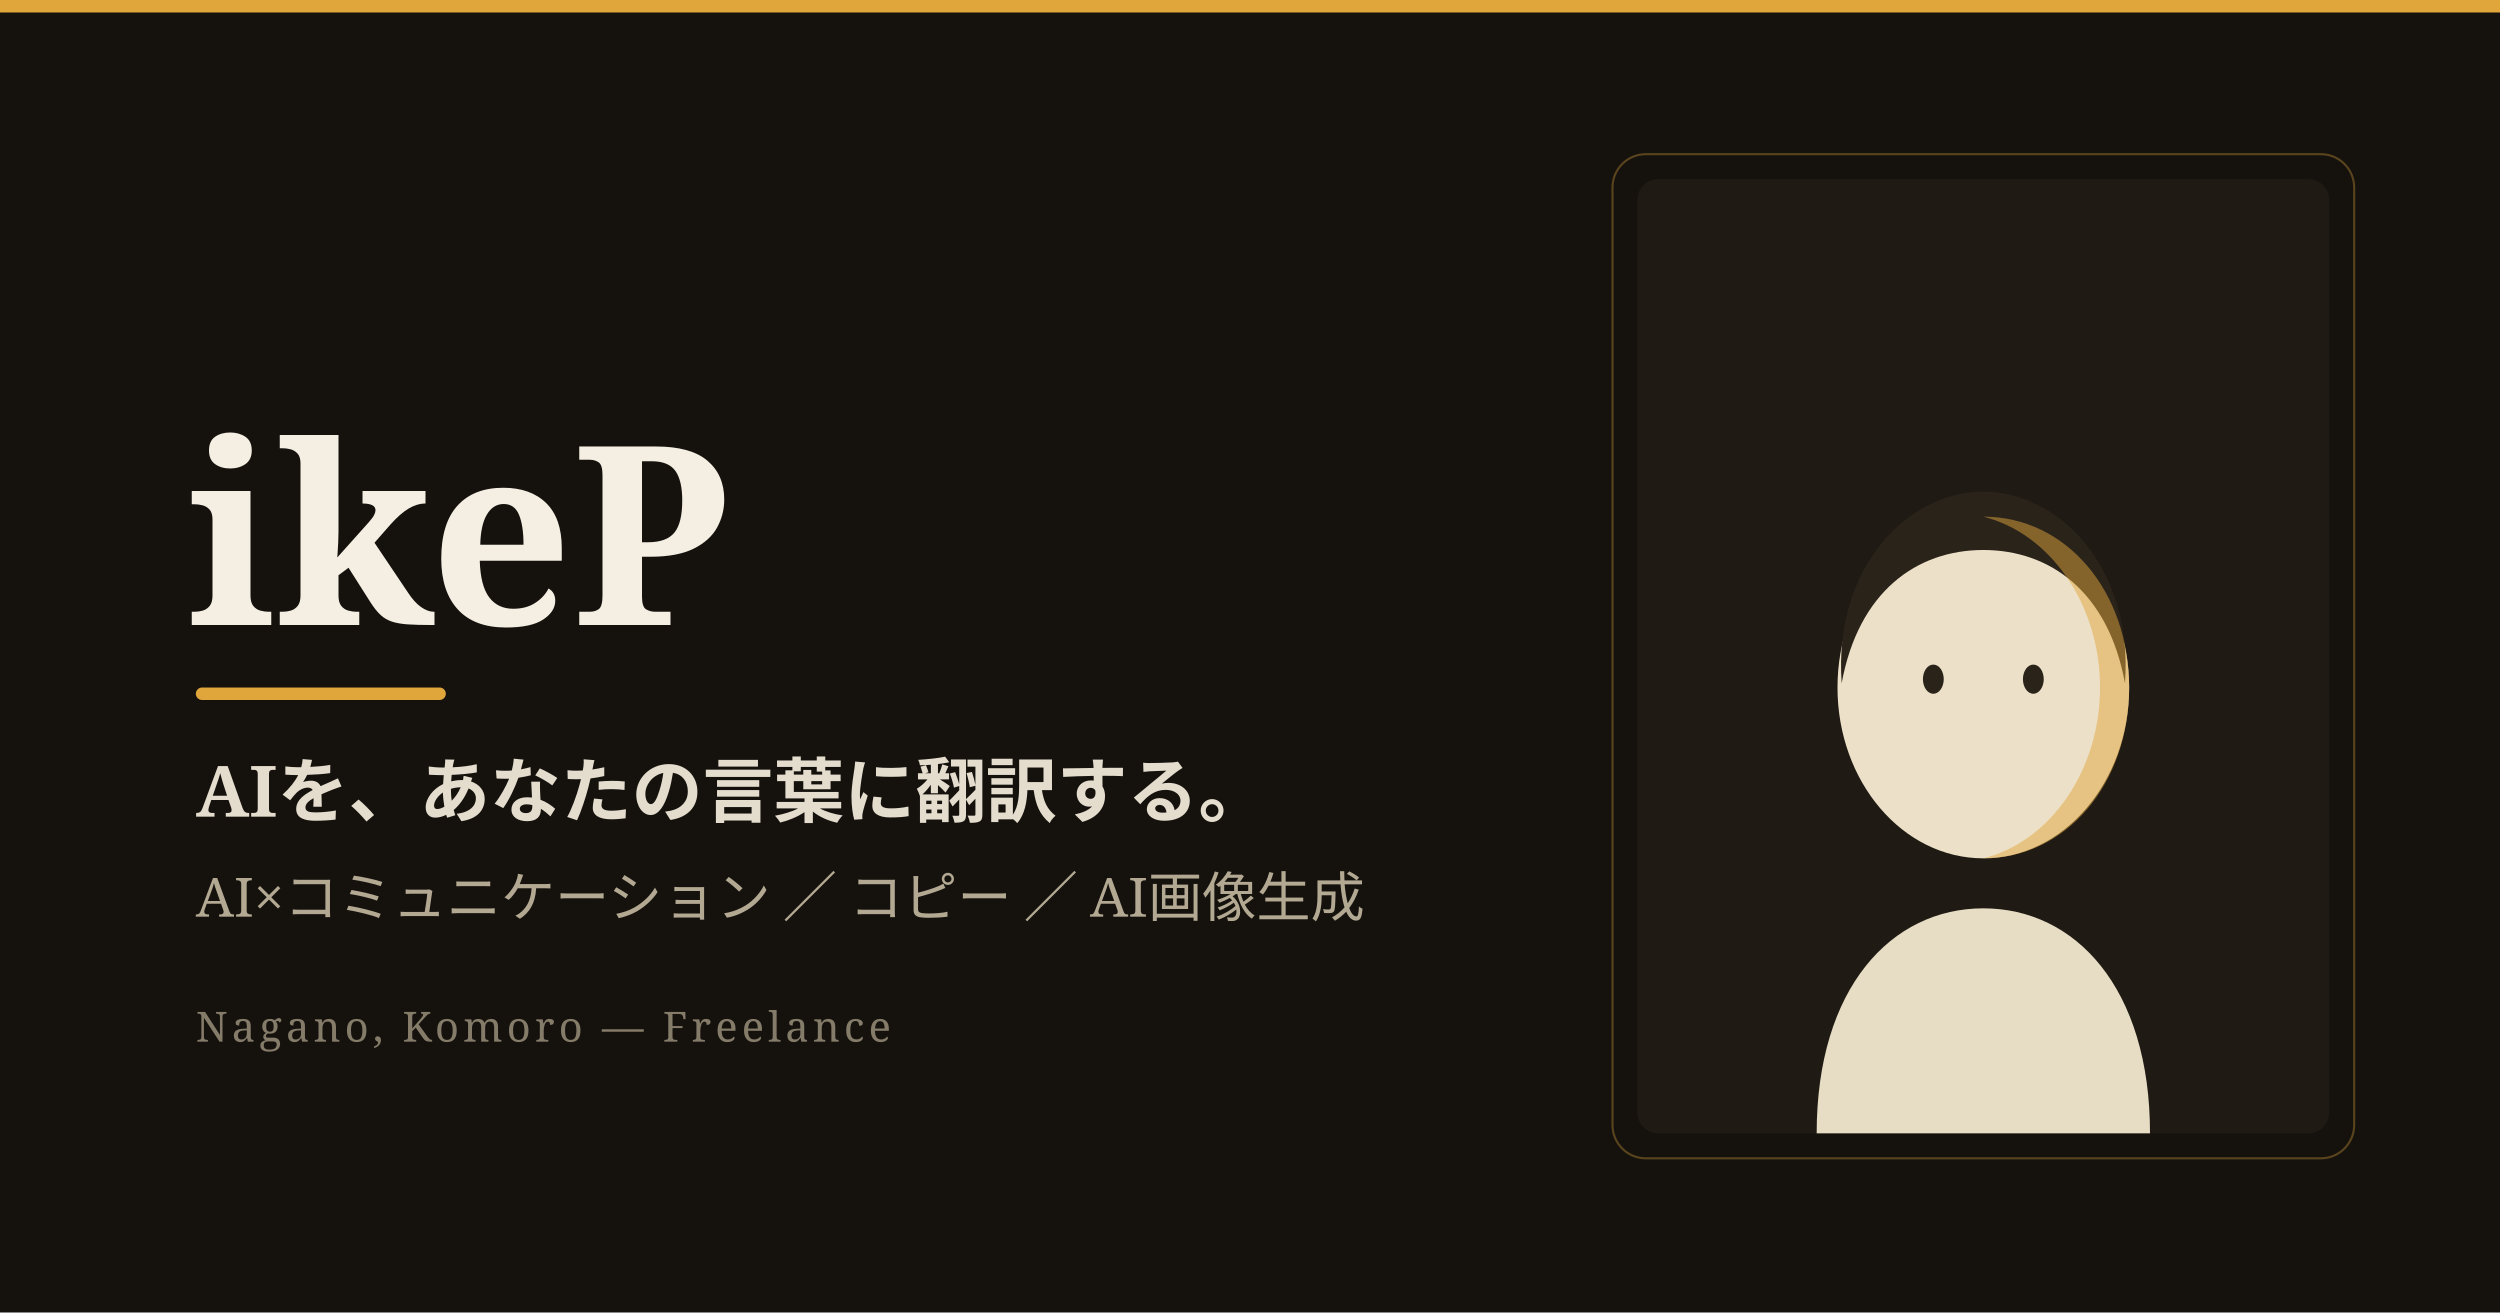
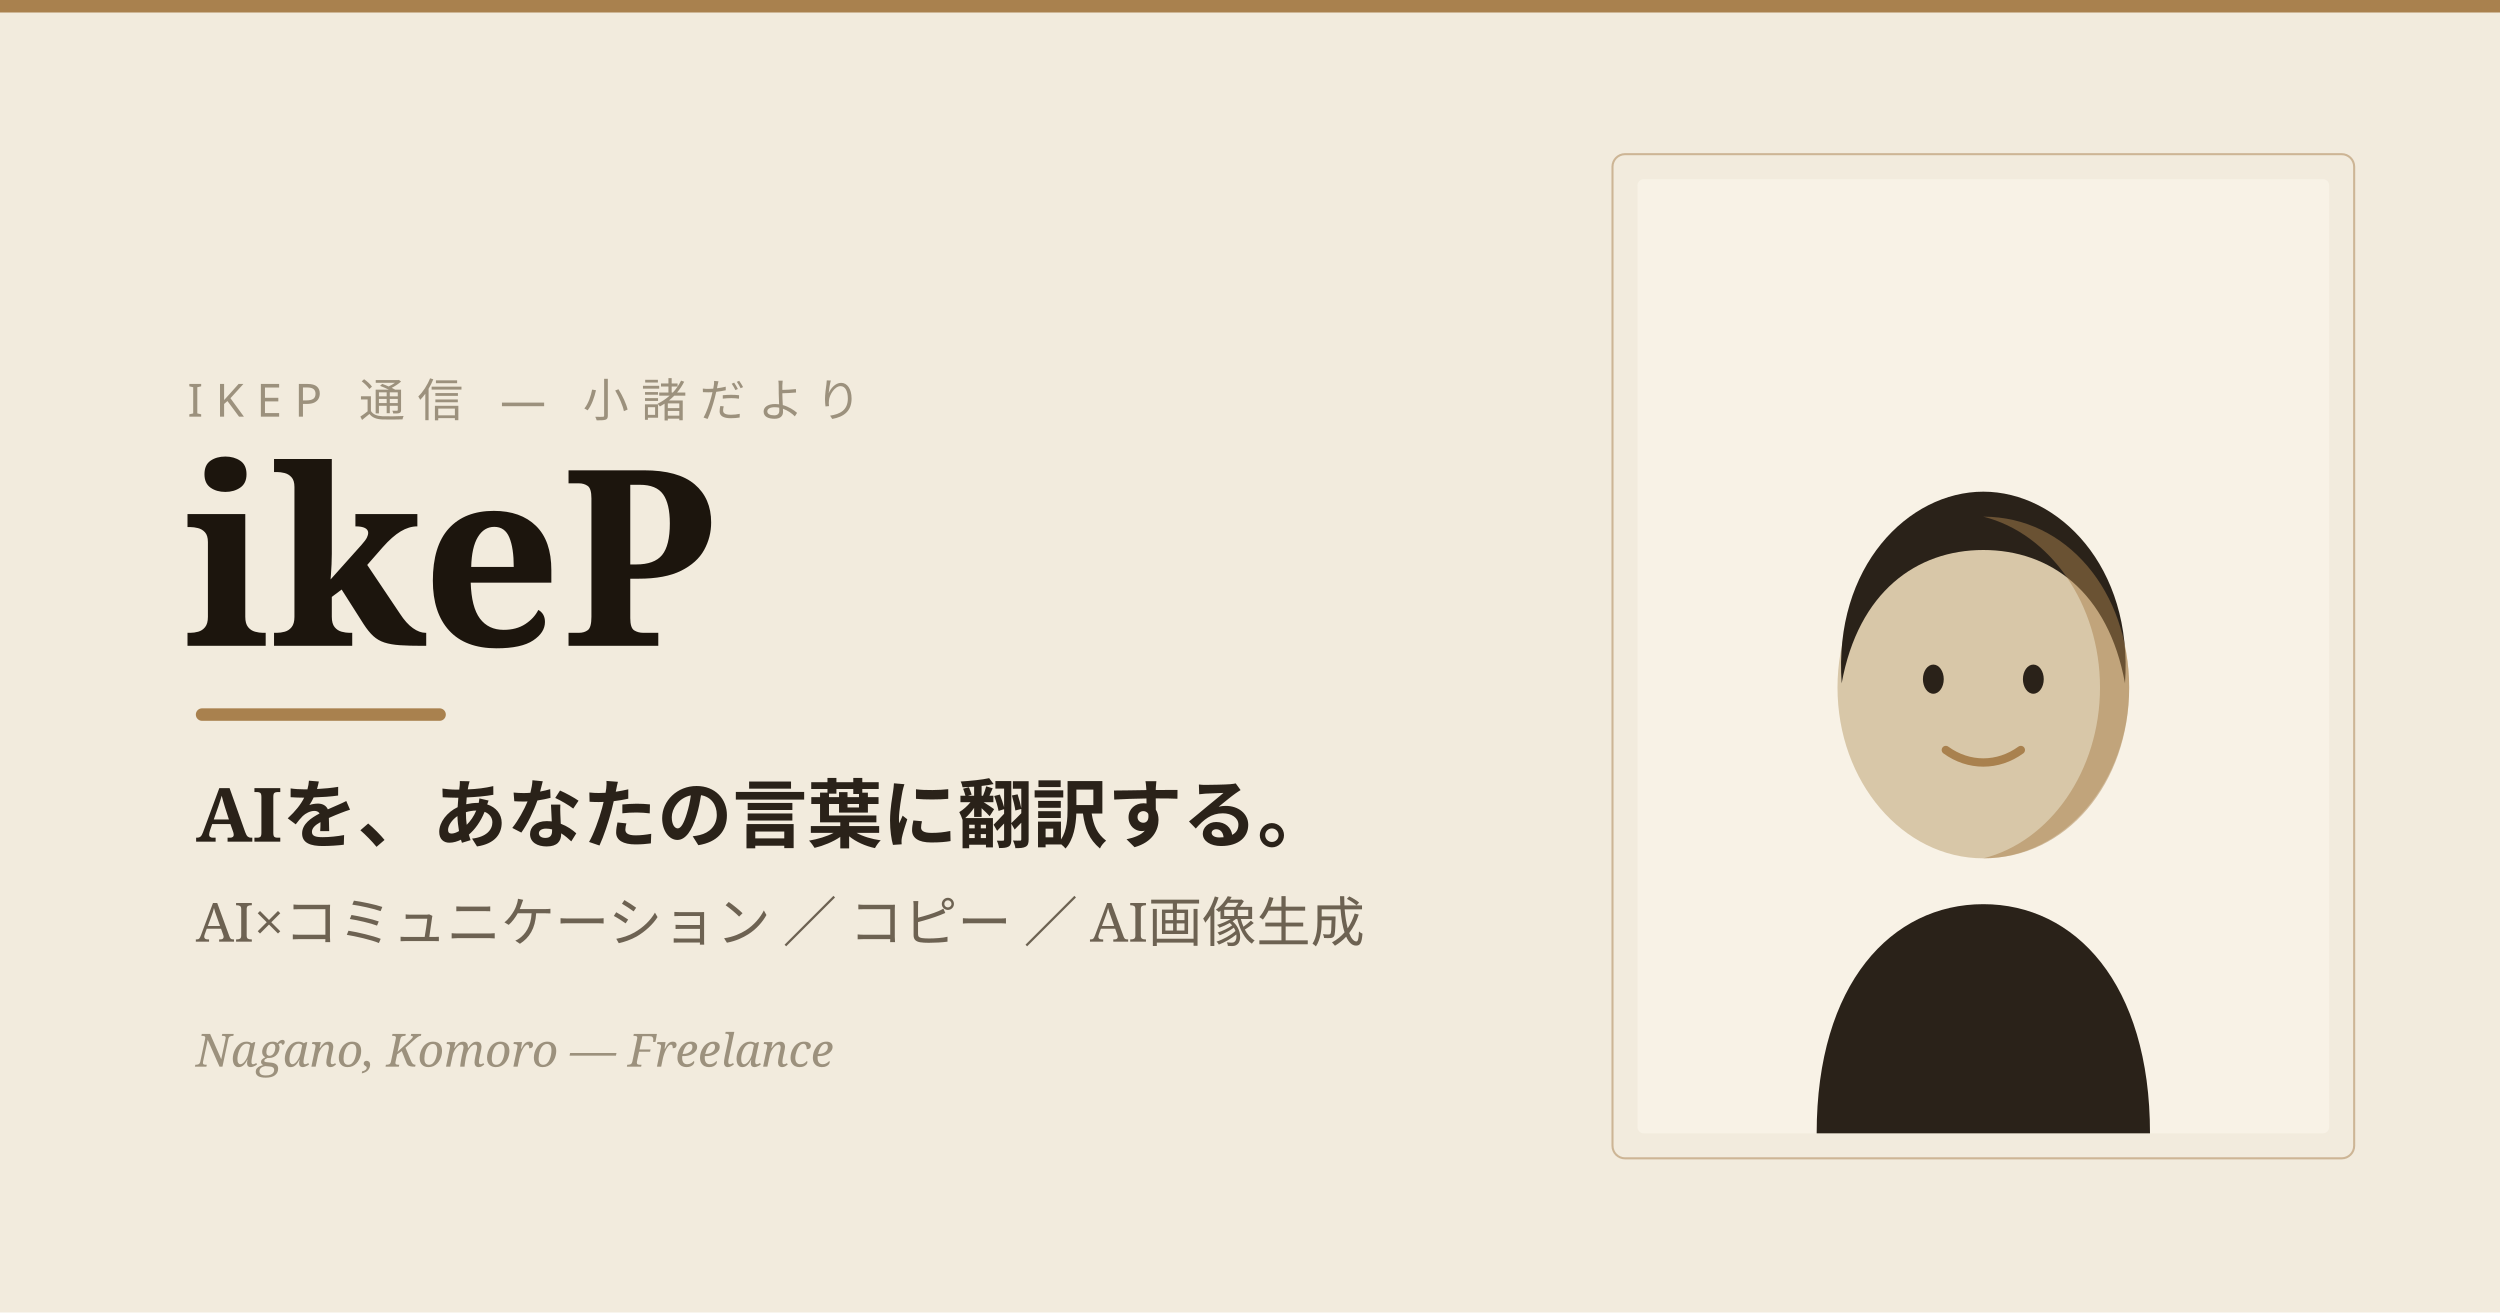
- <svg xmlns="http://www.w3.org/2000/svg" viewBox="0 0 1200 630" role="img" aria-label="ikeP portfolio OGP">
-   <rect width="1200" height="630" fill="#15120e" />
-   <rect x="0" y="0" width="1200" height="6" fill="#e0a63c" />
-   <rect x="774" y="74" width="356" height="482" rx="16" fill="none" stroke="#e0a63c" stroke-opacity="0.34" />
-   <rect x="786" y="86" width="332" height="458" rx="10" fill="#1f1a14" />
+ <svg xmlns="http://www.w3.org/2000/svg" viewBox="0 0 1200 630" role="img" aria-label="ikeP 通信 OGP">
+   <rect width="1200" height="630" fill="#f2ebdd" />
+   <rect x="0" y="0" width="1200" height="6" fill="#a9814e" />
+   <rect x="774" y="74" width="356" height="482" rx="6" fill="none" stroke="#a9814e" stroke-opacity="0.5" />
+   <rect x="786" y="86" width="332" height="458" rx="3" fill="#f8f2e6" />
+   <clipPath id="c">
+     <rect x="786" y="86" width="332" height="458" rx="3" />
+   </clipPath>
  <g clip-path="url(#c)">
-     <clipPath id="c">
-       <rect x="786" y="86" width="332" height="458" rx="10" />
-     </clipPath>
-     <path d="M872 544c0-70 36-108 80-108s80 38 80 108z" fill="#e7dcc4" />
-     <ellipse cx="952" cy="330" rx="70" ry="82" fill="#ece1c8" />
-     <path d="M884 328c-4-56 32-92 68-92s72 36 68 92c-8-44-36-64-68-64s-60 20-68 64z" fill="#2a231a" />
-     <path d="M1022 330c0 46-30 82-70 82 32-8 56-42 56-82s-24-74-56-82c40 0 70 36 70 82z" fill="#e0a63c" opacity="0.5" />
-     <g fill="#2a231a">
+     <path d="M872 544c0-72 36-110 80-110s80 38 80 110z" fill="#2a2219" />
+     <ellipse cx="952" cy="330" rx="70" ry="82" fill="#d8c7a8" />
+     <path d="M884 328c-4-56 32-92 68-92s72 36 68 92c-8-44-36-64-68-64s-60 20-68 64z" fill="#2a2219" />
+     <path d="M1022 330c0 46-30 82-70 82 32-8 56-42 56-82s-24-74-56-82c40 0 70 36 70 82z" fill="#a9814e" opacity="0.5" />
+     <g fill="#2a2219">
      <ellipse cx="928" cy="326" rx="5" ry="7" />
      <ellipse cx="976" cy="326" rx="5" ry="7" />
    </g>
+     <path d="M934 360c11 8 25 8 36 0" fill="none" stroke="#a9814e" stroke-width="4" stroke-linecap="round" />
  </g>
-   <text x="90" y="300" font-family="'Playfair Display',serif" font-size="120" font-weight="700" fill="#f5efe3">ikeP</text>
-   <rect x="94" y="330" width="120" height="6" rx="3" fill="#e0a63c" />
-   <text x="94" y="392" font-family="'Noto Serif JP',serif" font-size="34" font-weight="600" fill="#e4dccd">AIを、あなたの言葉に翻訳する。</text>
-   <text x="94" y="440" font-family="'Noto Serif JP',serif" font-size="26" fill="#b3a892">AI×コミュニケーション ／ コピー ／ AI画像生成</text>
-   <text x="94" y="500" font-family="'Playfair Display',serif" font-size="20" fill="#857b69" letter-spacing="2">Nagano, Komoro — Freelance</text>
+   <text x="90" y="200" font-family="'Noto Sans JP',sans-serif" font-size="22" letter-spacing="6" fill="#9c917d">IKEP 通信 — 小諸だより</text>
+   <text x="88" y="310" font-family="'Fraunces','Shippori Mincho',serif" font-size="118" font-weight="600" fill="#1c150d">ikeP</text>
+   <rect x="94" y="340" width="120" height="6" rx="3" fill="#a9814e" />
+   <text x="94" y="404" font-family="'Shippori Mincho',serif" font-size="36" font-weight="600" fill="#2a2219">AIを、あなたの言葉に翻訳する。</text>
+   <text x="94" y="452" font-family="'Shippori Mincho',serif" font-size="26" fill="#6d6252">AI×コミュニケーション ／ コピー ／ AI画像生成</text>
+   <text x="94" y="512" font-family="'Fraunces',serif" font-style="italic" font-size="22" fill="#9c917d">Nagano, Komoro — Freelance</text>
</svg>
